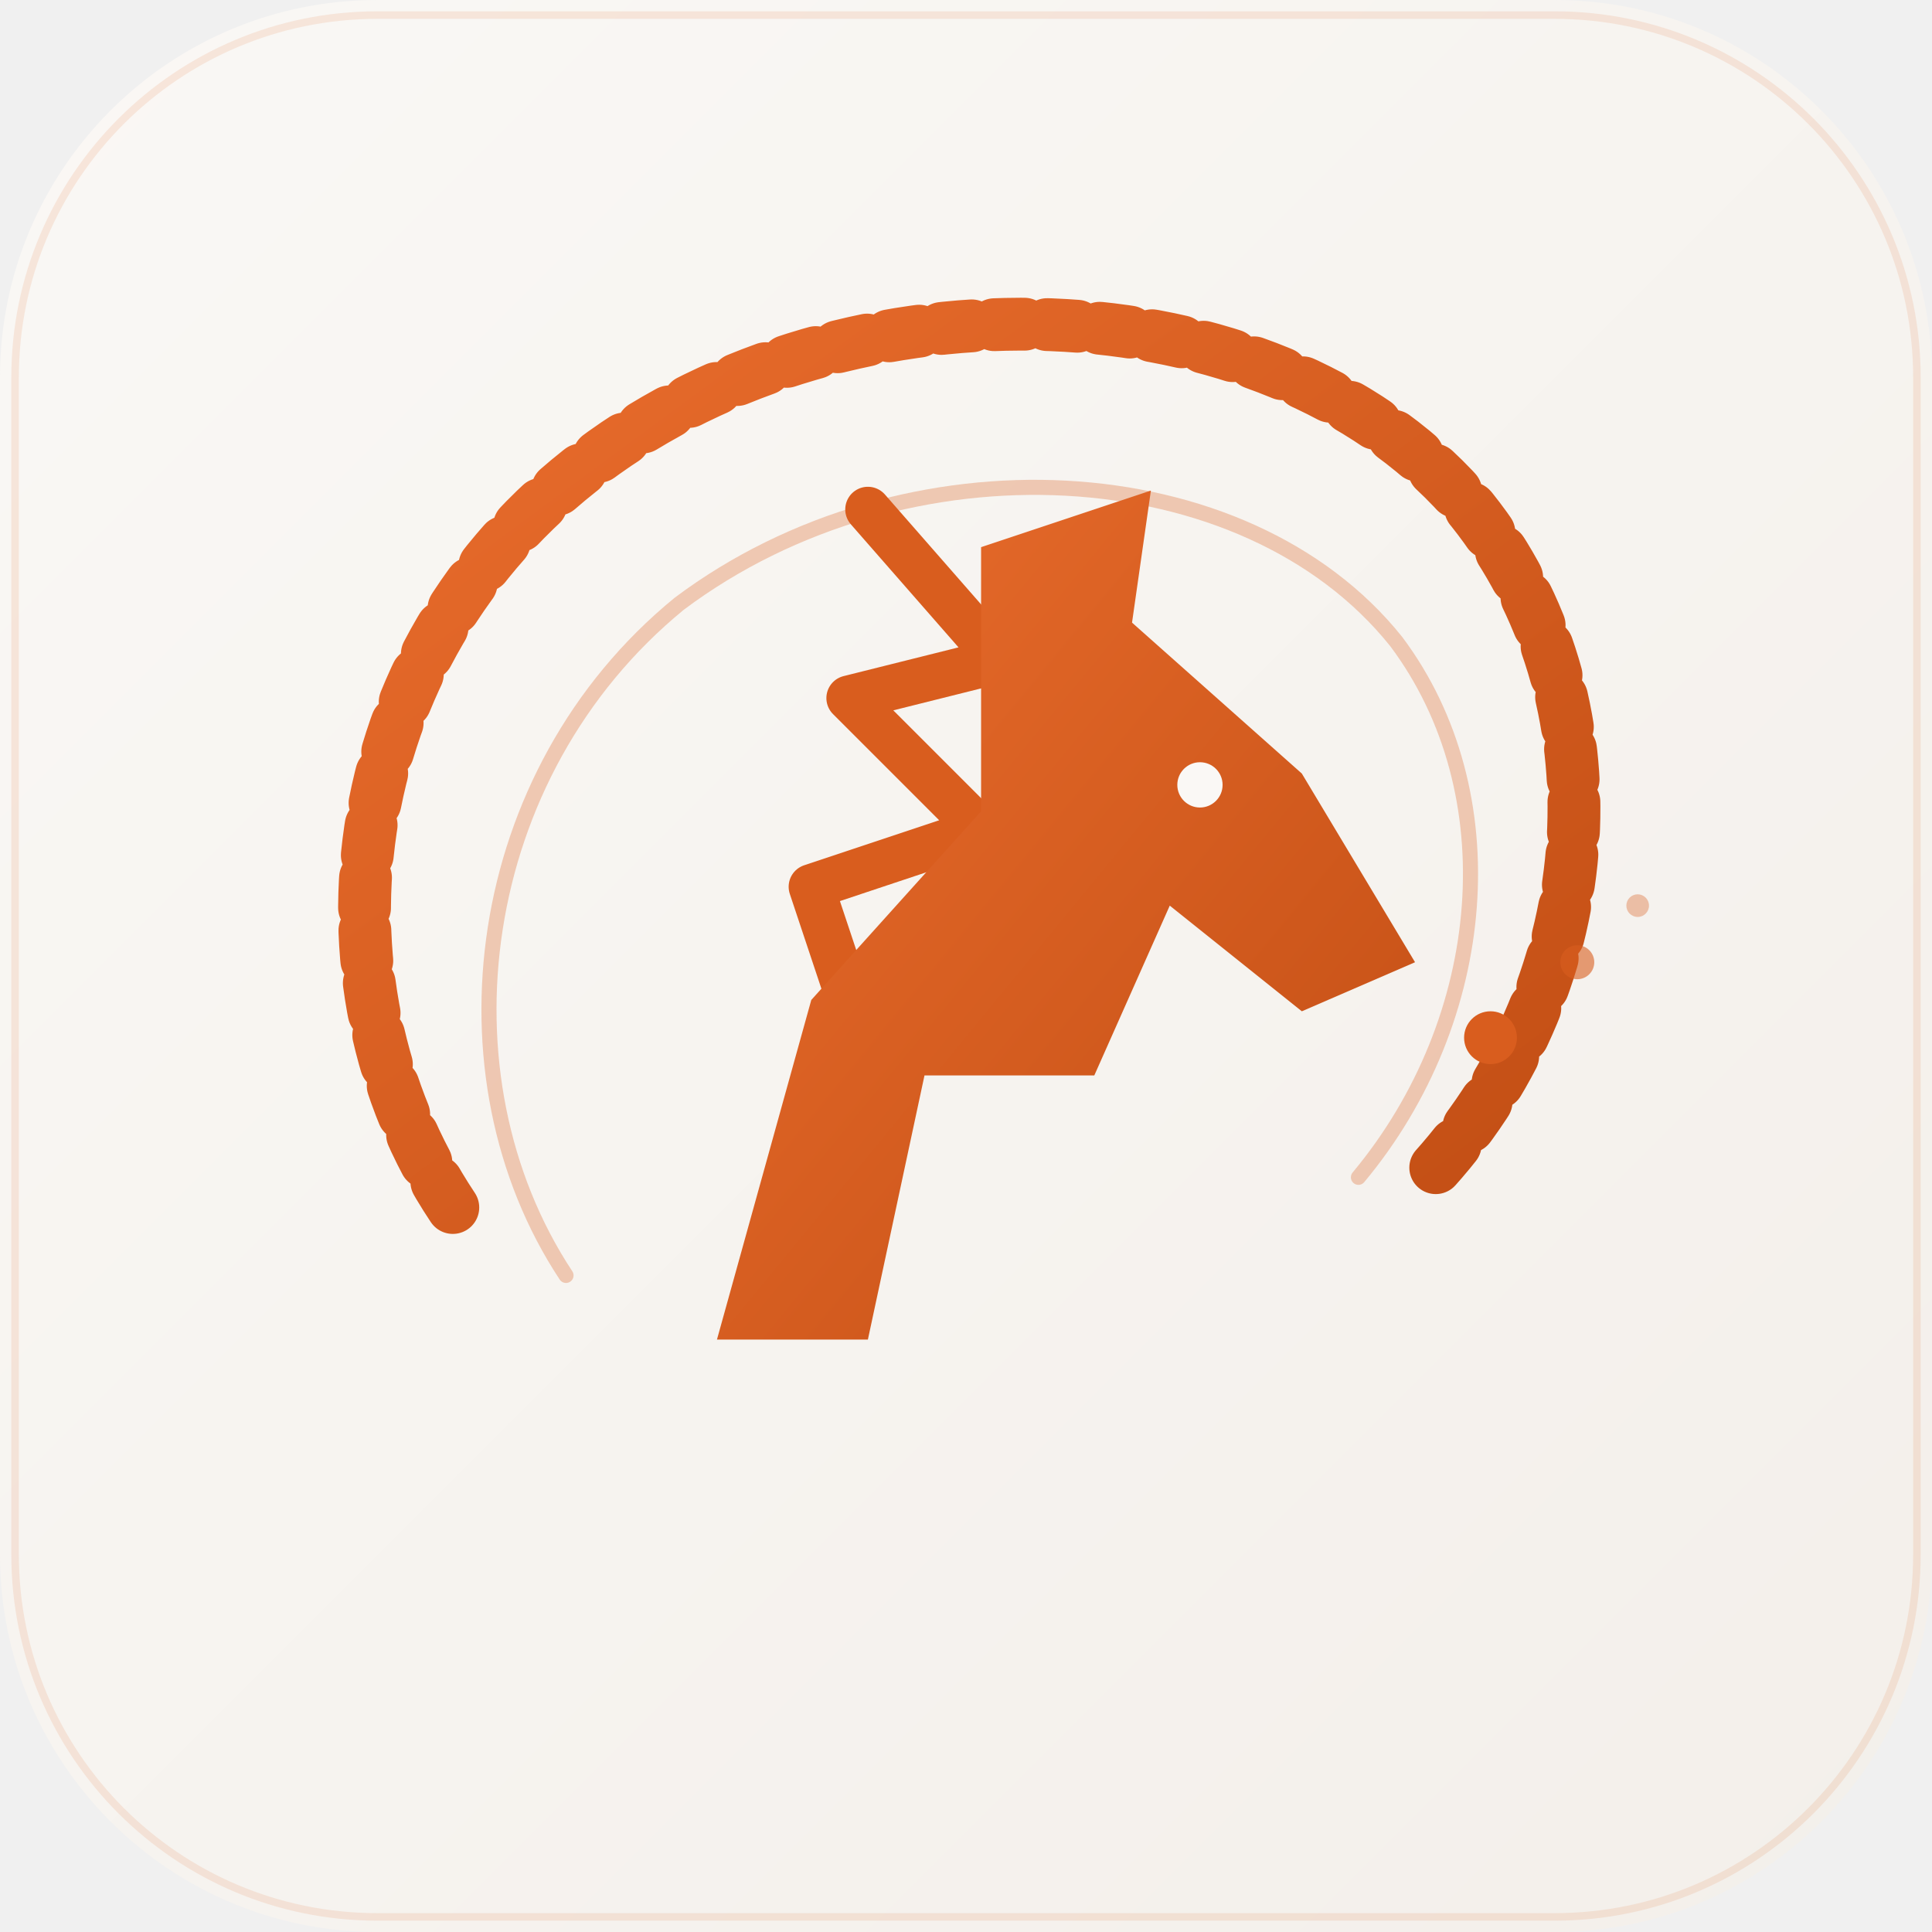
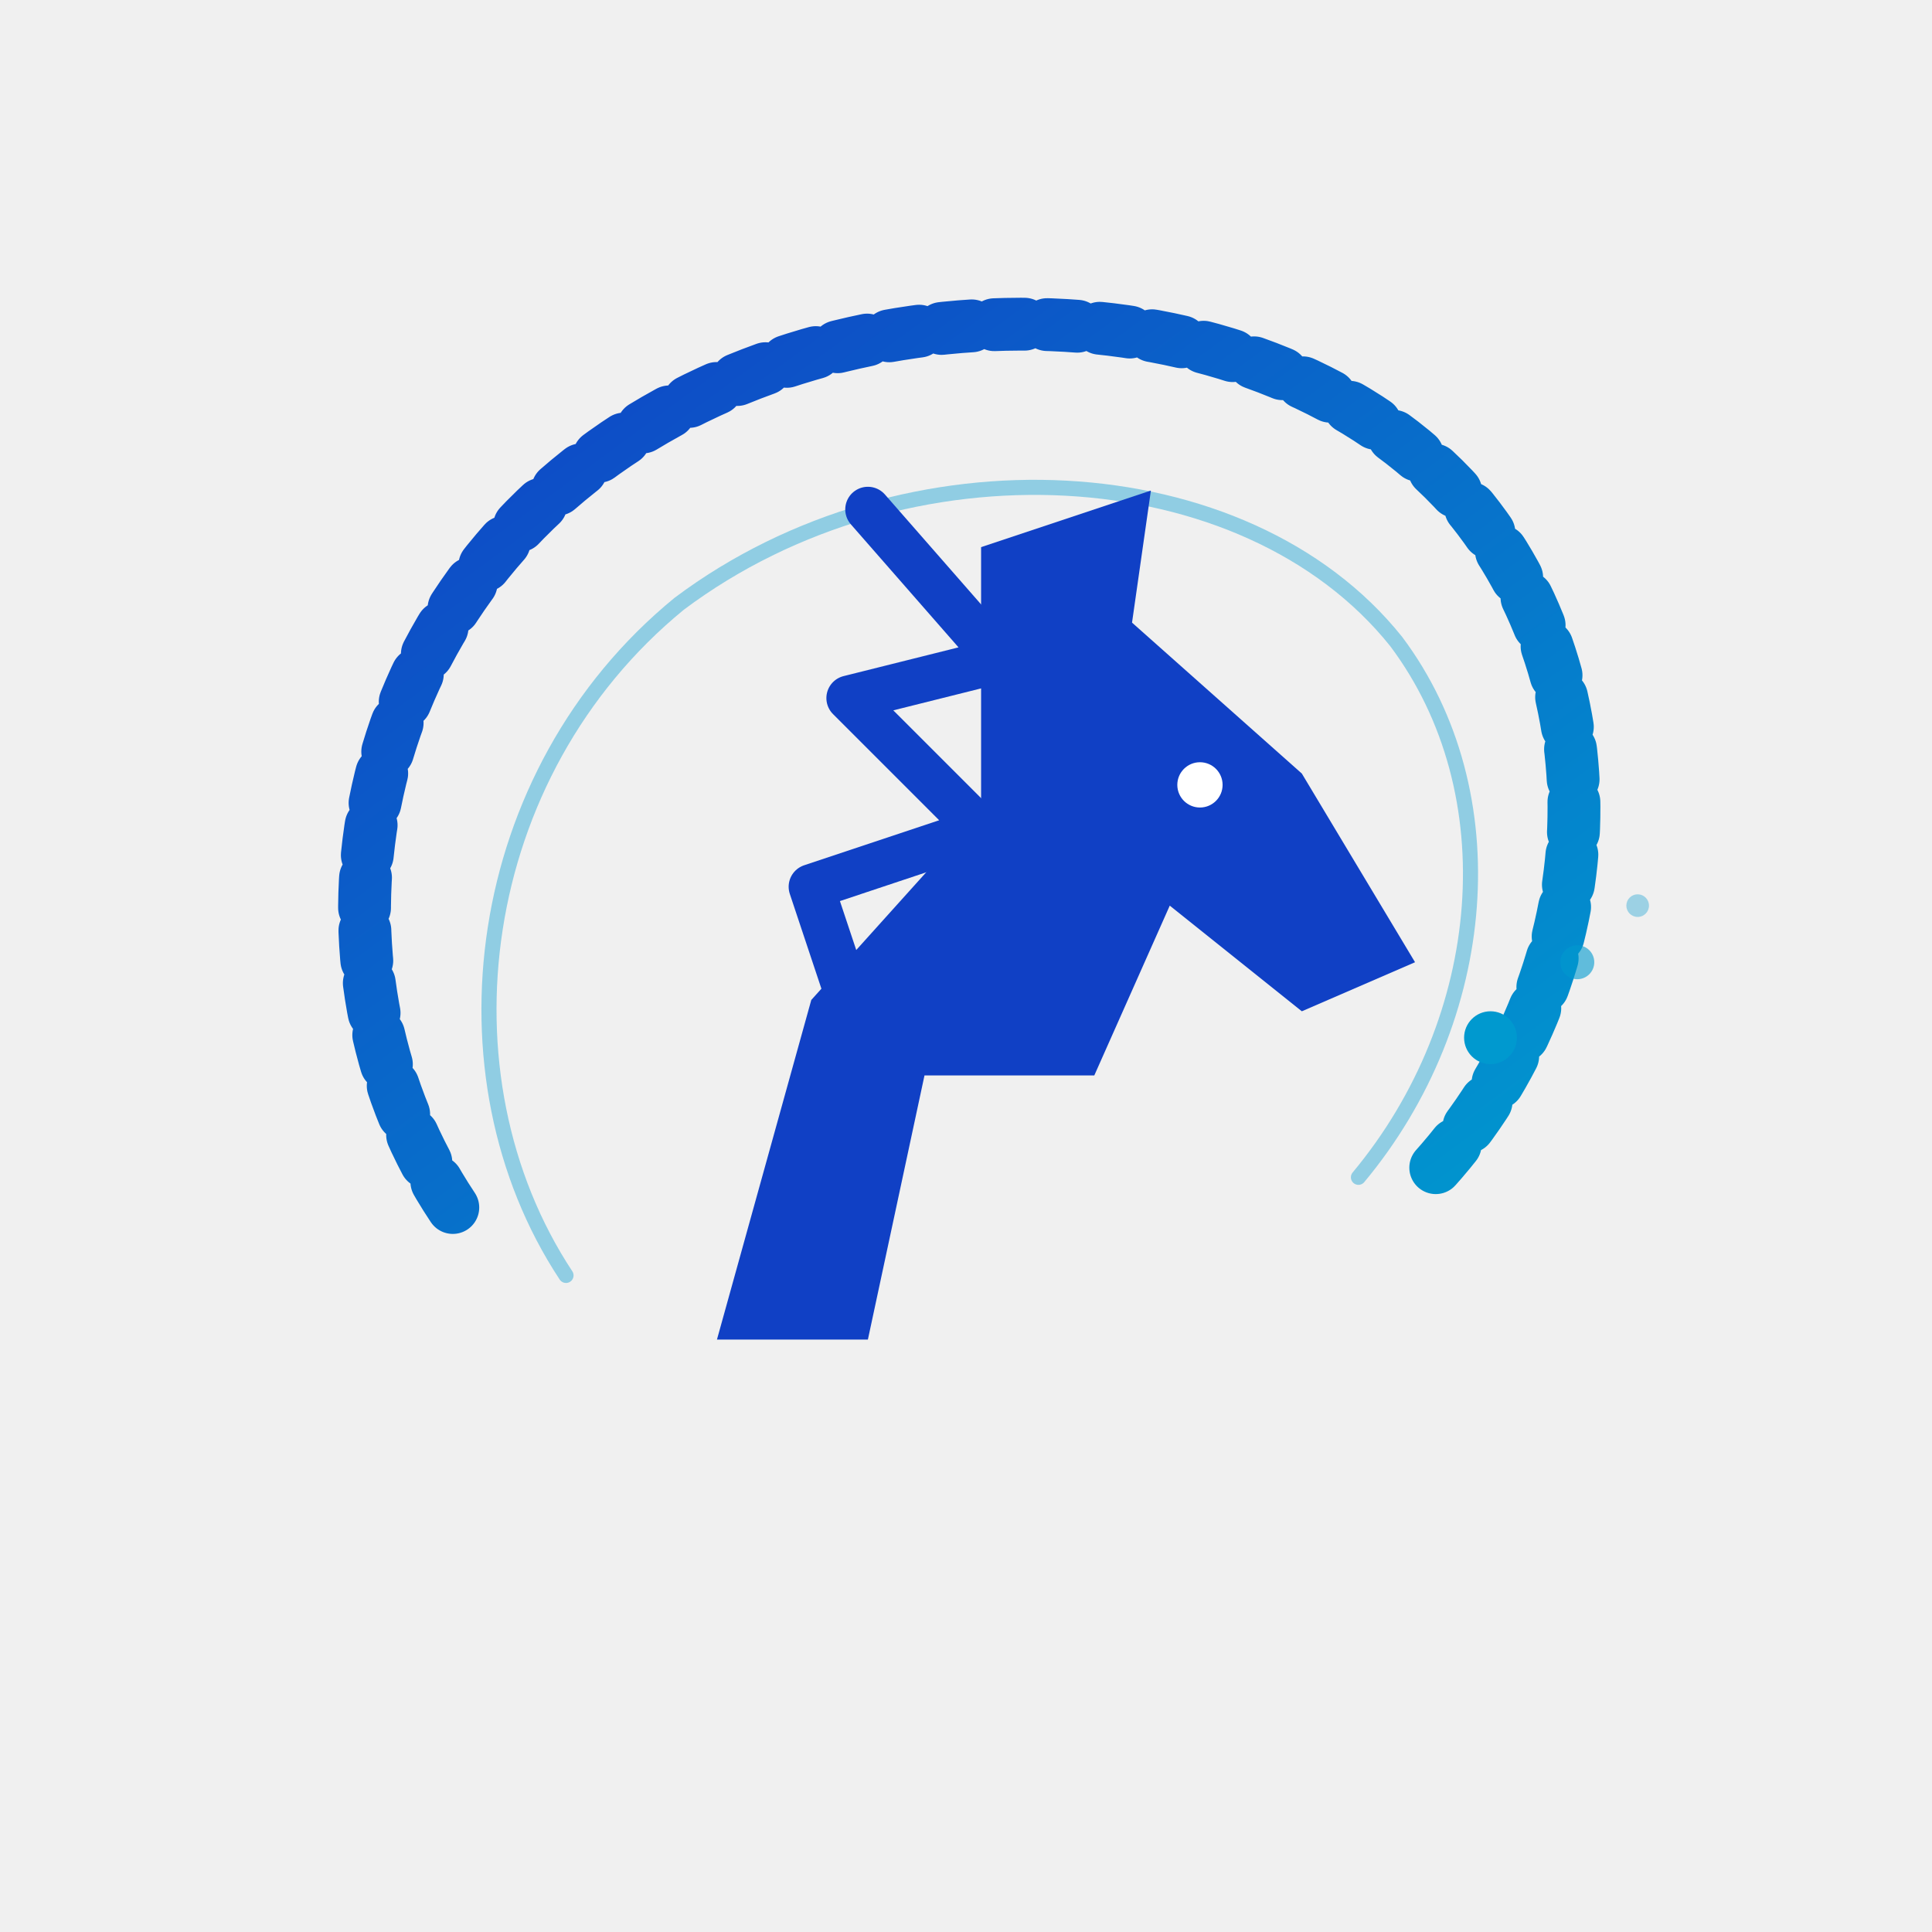
<svg xmlns="http://www.w3.org/2000/svg" viewBox="0 0 512 512">
  <defs>
-     <linearGradient id="bgGrad" x1="0%" y1="0%" x2="100%" y2="100%">
-       <stop offset="0%" stop-color="#FAF8F5" />
-       <stop offset="100%" stop-color="#F3EFEA" />
-     </linearGradient>
-     <linearGradient id="primaryOrange" x1="0%" y1="0%" x2="100%" y2="100%">
-       <stop offset="0%" stop-color="#EA6D2D" />
-       <stop offset="100%" stop-color="#C24E14" />
+     <linearGradient id="primaryBlue" x1="0%" y1="0%" x2="100%" y2="100%">
+       <stop offset="0%" stop-color="#1040C5" />
+       <stop offset="100%" stop-color="#0099CF" />
    </linearGradient>
  </defs>
-   <rect width="512" height="512" rx="100" fill="url(#bgGrad)" />
-   <rect x="4" y="4" width="504" height="504" rx="96" fill="none" stroke="#D95D1E" stroke-opacity="0.12" stroke-width="2" />
-   <path d="M120 320C80 260 90 170 160 120C230 70 340 75 390 135C430 185 425 260 380 310" fill="none" stroke="url(#primaryOrange)" stroke-width="14" stroke-linecap="round" stroke-dasharray="8 6" />
-   <path d="M150 338C115 285 125 205 180 160C240 115 330 120 370 170C400 210 395 270 360 312" fill="none" stroke="#D95D1E" stroke-opacity="0.3" stroke-width="4" stroke-linecap="round" />
-   <path d="M230 135L265 175L225 185L260 220L215 235L235 295" fill="none" stroke="#D95D1E" stroke-width="12" stroke-linecap="round" stroke-linejoin="round" />
-   <path d="M260 145L305 130L300 165L345 205L375 255L345 268L310 240L290 285L245 285L230 355L190 355L215 265L260 215Z" fill="url(#primaryOrange)" />
-   <circle cx="318" cy="208" r="6" fill="#FAF8F5" />
-   <circle cx="395" cy="275" r="7" fill="#D95D1E" />
-   <circle cx="418" cy="255" r="4.5" fill="#D95D1E" opacity="0.6" />
-   <circle cx="434" cy="240" r="3" fill="#D95D1E" opacity="0.35" />
+   <path d="M120 320C80 260 90 170 160 120C230 70 340 75 390 135C430 185 425 260 380 310" fill="none" stroke="url(#primaryBlue)" stroke-width="14" stroke-linecap="round" stroke-dasharray="8 6" />
+   <path d="M150 338C115 285 125 205 180 160C240 115 330 120 370 170C400 210 395 270 360 312" fill="none" stroke="#0099CF" stroke-opacity="0.4" stroke-width="4" stroke-linecap="round" />
+   <path d="M230 135L265 175L225 185L260 220L215 235L235 295" fill="none" stroke="#1040C5" stroke-width="12" stroke-linecap="round" stroke-linejoin="round" />
+   <path d="M260 145L305 130L300 165L345 205L375 255L345 268L310 240L290 285L245 285L230 355L190 355L215 265L260 215Z" fill="#1040C5" />
+   <circle cx="318" cy="208" r="6" fill="#FFFFFF" />
+   <circle cx="395" cy="275" r="7" fill="#0099CF" />
+   <circle cx="418" cy="255" r="4.5" fill="#0099CF" opacity="0.6" />
+   <circle cx="434" cy="240" r="3" fill="#0099CF" opacity="0.35" />
</svg>
